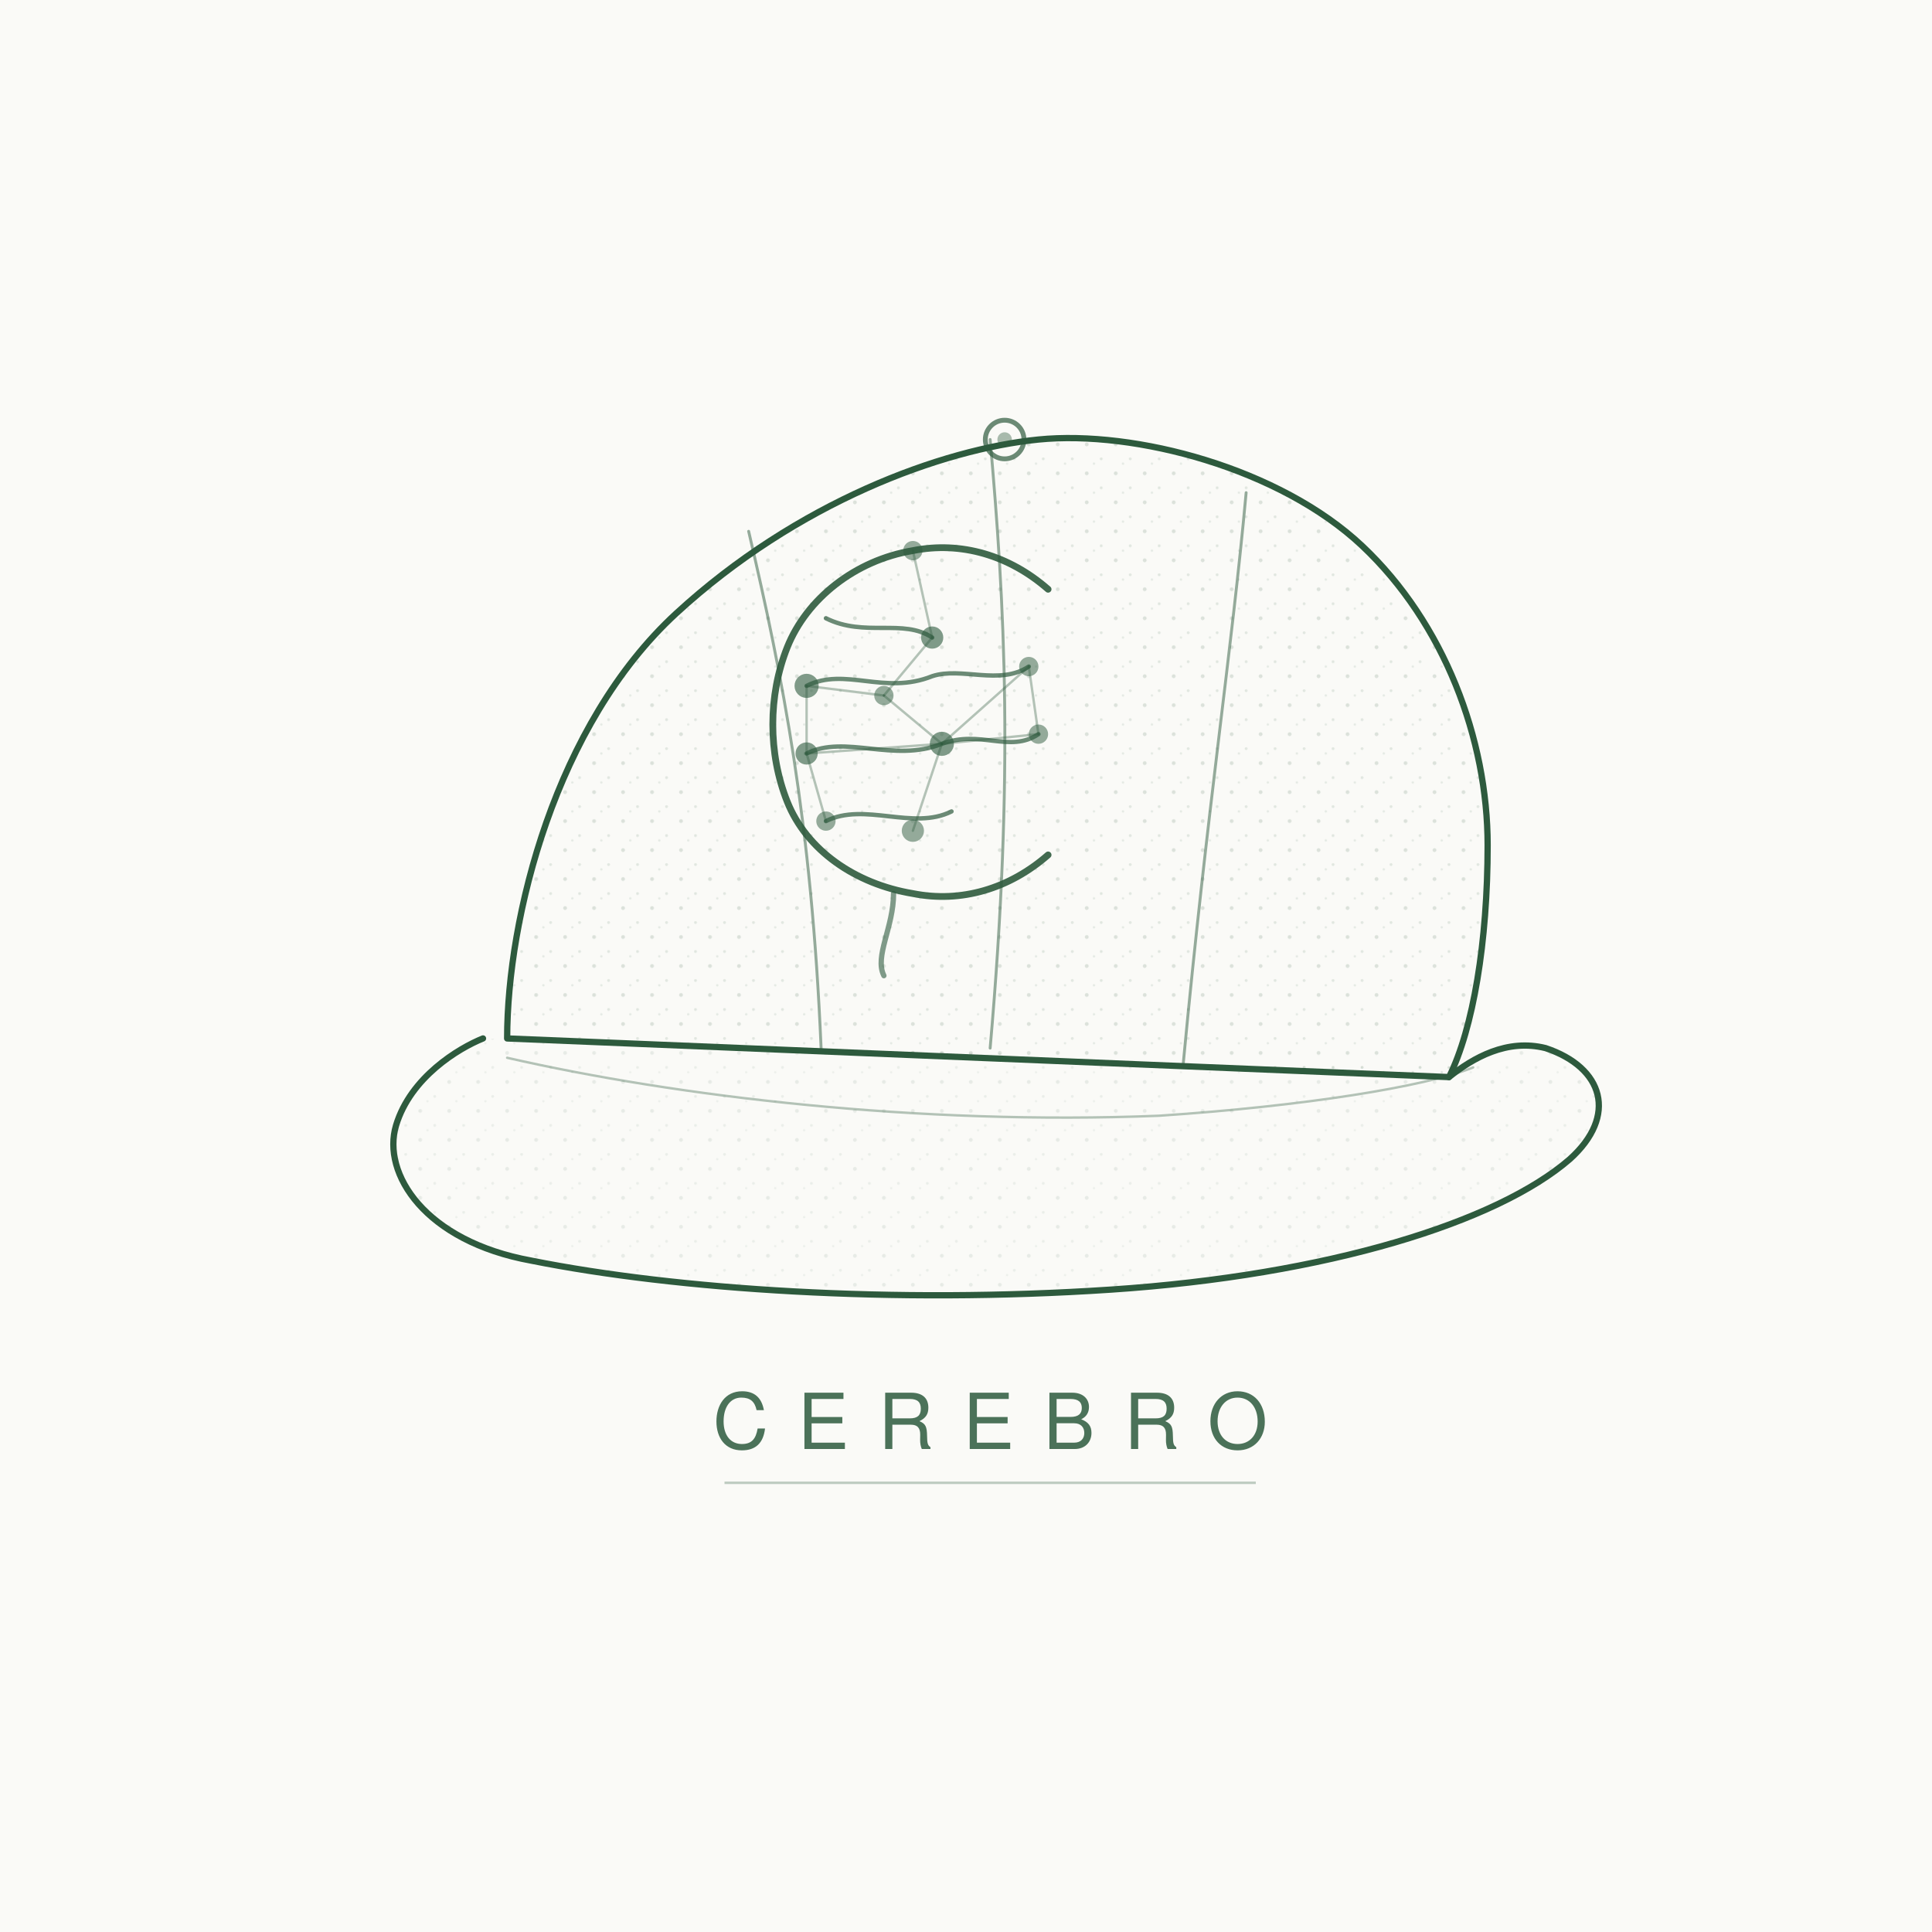
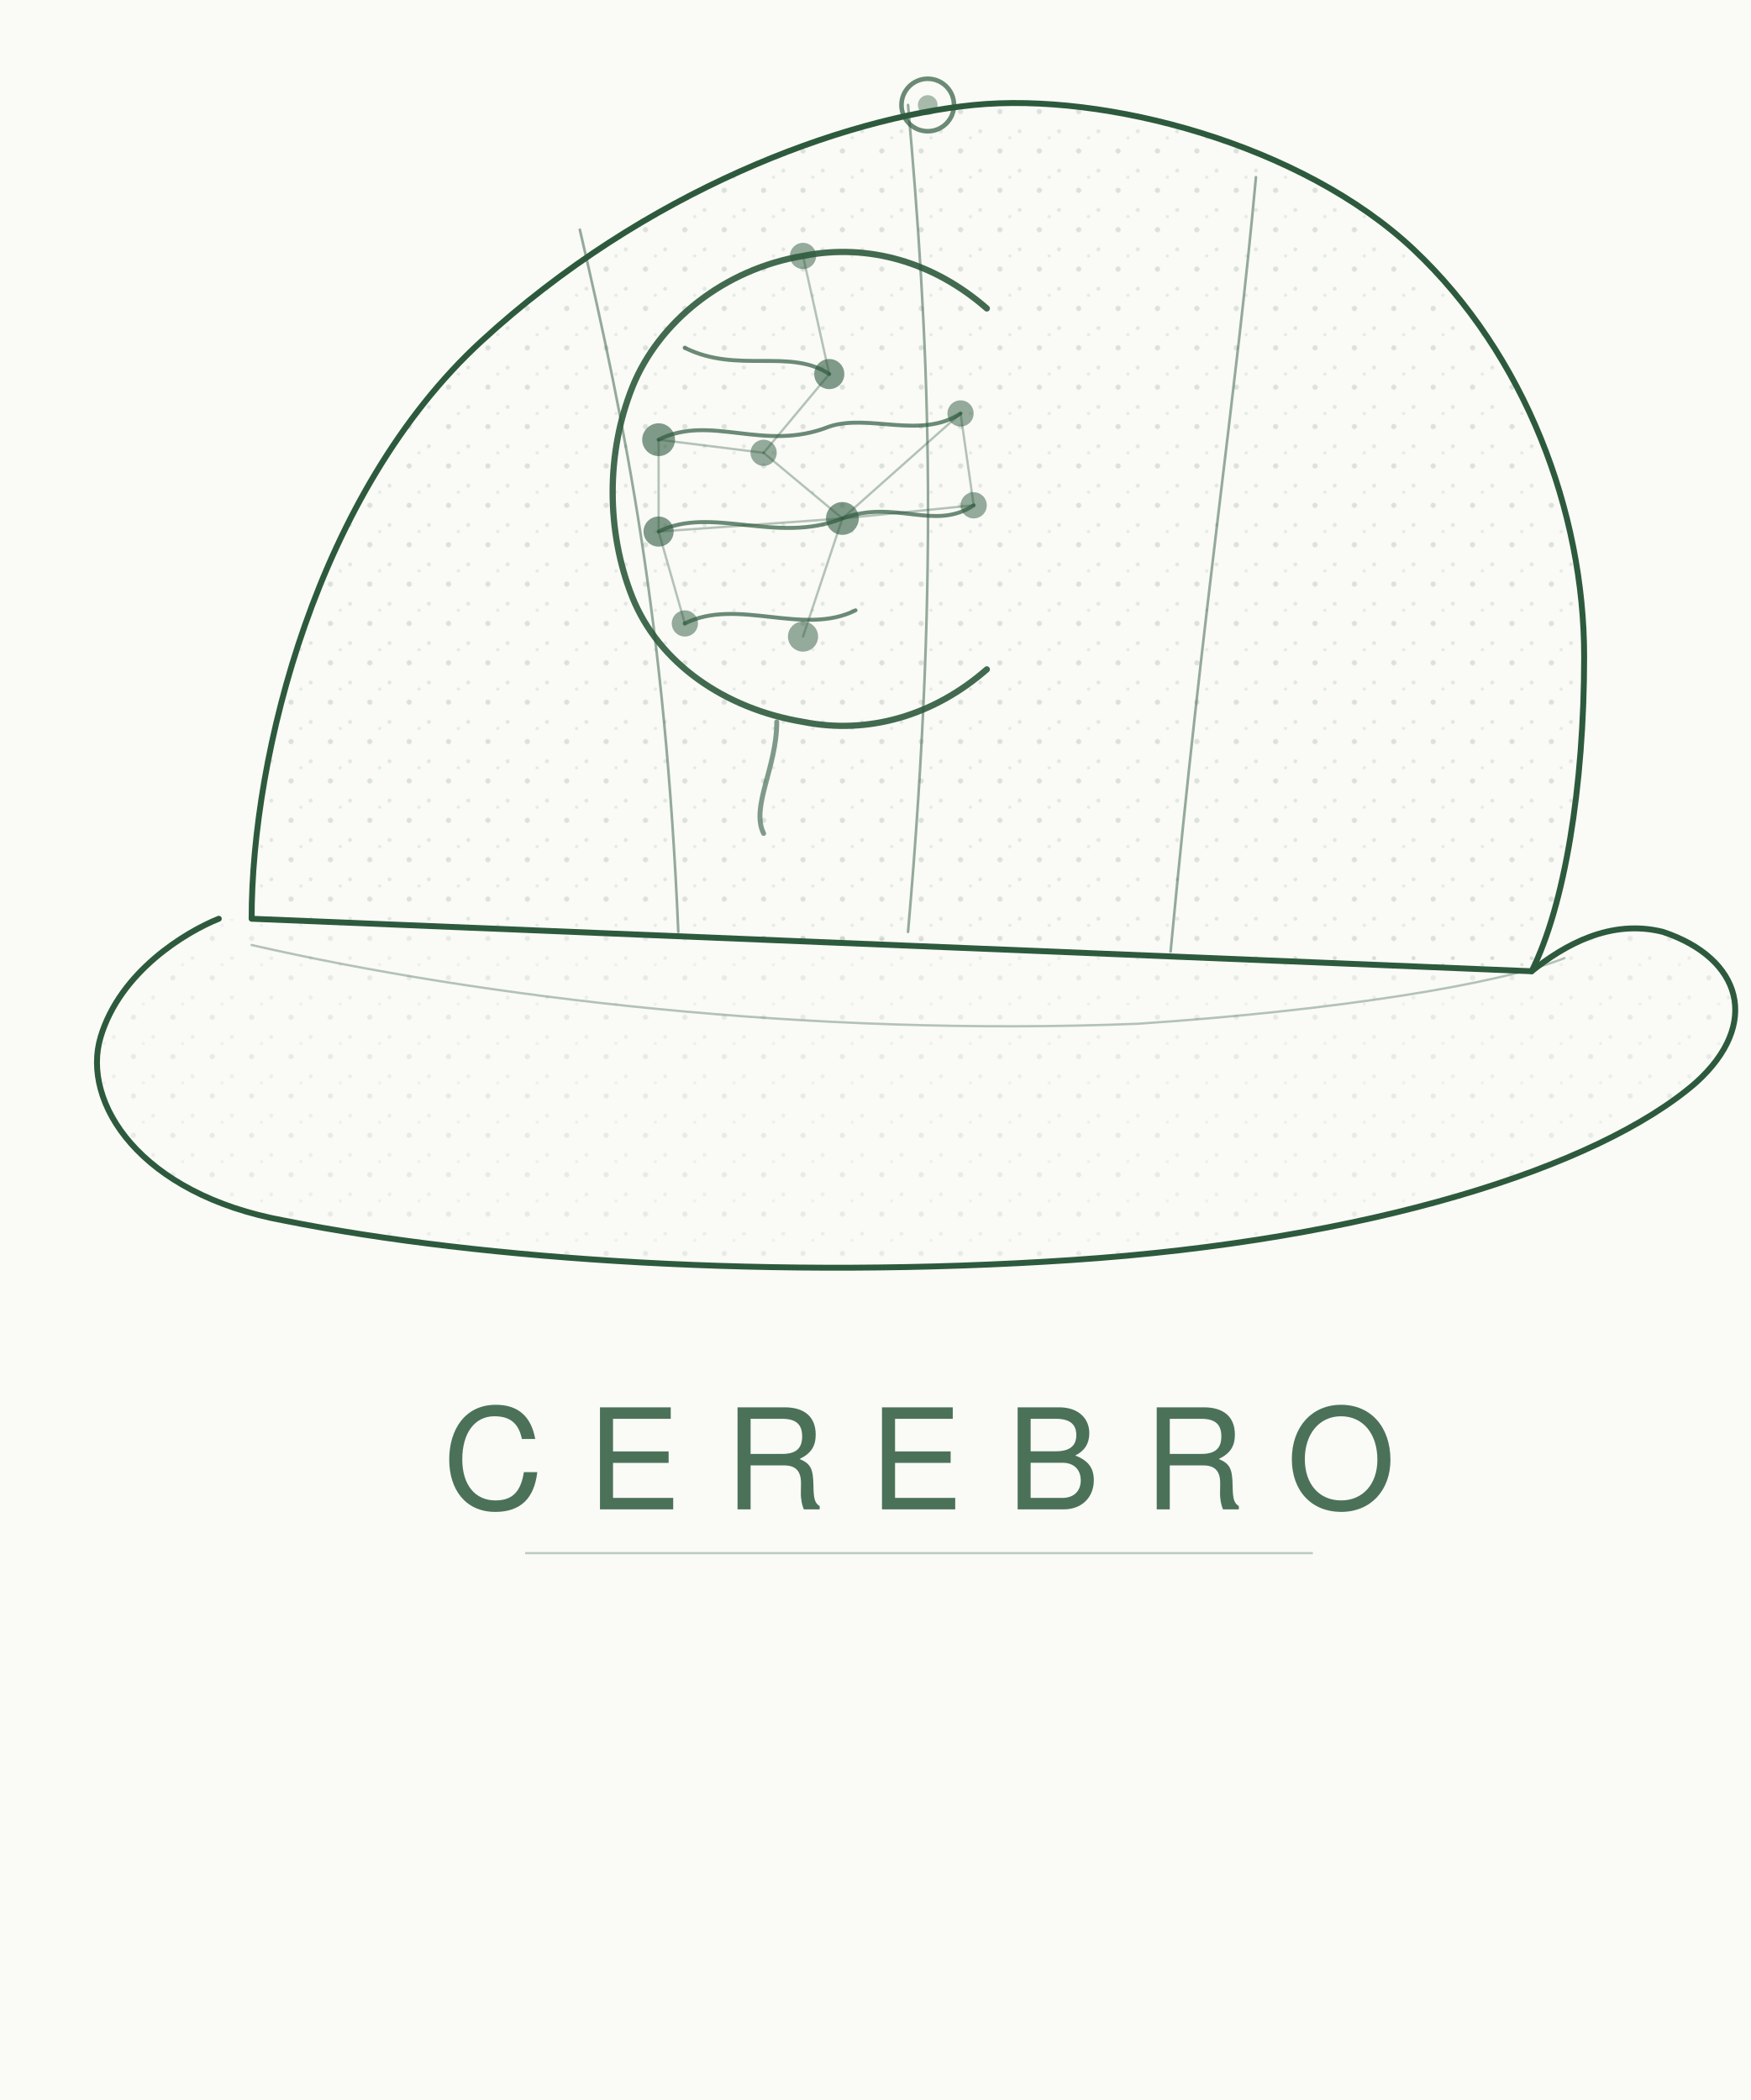
- <svg xmlns="http://www.w3.org/2000/svg" viewBox="0 0 400 400" width="400" height="400">
+ <svg xmlns="http://www.w3.org/2000/svg" viewBox="0 0 400 480" width="400" height="480">
  <defs>
    <pattern id="stipple" width="6" height="6" patternUnits="userSpaceOnUse">
      <circle cx="1" cy="1" r="0.4" fill="#2D5A3D" opacity="0.15" />
      <circle cx="4" cy="4" r="0.3" fill="#2D5A3D" opacity="0.12" />
      <circle cx="2.5" cy="5" r="0.25" fill="#2D5A3D" opacity="0.1" />
    </pattern>
  </defs>
-   <rect width="400" height="400" fill="#FAFAF7" rx="0" />
-   <g transform="translate(200, 205)">
-     <path d="       M -95,10       C -95,-15 -85,-55 -60,-78       C -35,-101 -5,-112 15,-114       C 35,-116 65,-108 82,-92       C 99,-76 108,-52 108,-30       C 108,-10 105,8 100,18       L -95,10 Z     " fill="none" stroke="#2D5A3D" stroke-width="1.3" stroke-linecap="round" stroke-linejoin="round" />
-     <path d="       M -95,10       C -95,-15 -85,-55 -60,-78       C -35,-101 -5,-112 15,-114       C 35,-116 65,-108 82,-92       C 99,-76 108,-52 108,-30       C 108,-10 105,8 100,18       L -95,10 Z     " fill="url(#stipple)" />
-     <path d="M 5,-114 C 8,-80 10,-45 5,12" stroke="#2D5A3D" stroke-width="0.6" stroke-linecap="round" opacity="0.5" fill="none" />
-     <path d="M -45,-95 C -38,-65 -32,-35 -30,12" stroke="#2D5A3D" stroke-width="0.6" stroke-linecap="round" opacity="0.5" fill="none" />
-     <path d="M 58,-103 C 55,-70 50,-38 45,15" stroke="#2D5A3D" stroke-width="0.6" stroke-linecap="round" opacity="0.5" fill="none" />
-     <circle cx="8" cy="-114" r="4" fill="none" stroke="#2D5A3D" stroke-width="1.0" opacity="0.7" />
-     <circle cx="8" cy="-114" r="1.5" fill="#2D5A3D" opacity="0.4" />
-     <path d="       M -100,10       C -105,12 -115,18 -118,28       C -121,38 -112,52 -90,56       C -60,62 -15,65 30,62       C 75,59 110,48 125,35       C 135,26 132,16 120,12       C 112,10 105,14 100,18     " fill="none" stroke="#2D5A3D" stroke-width="1.3" stroke-linecap="round" stroke-linejoin="round" />
-     <path d="       M -95,14       C -60,22 -10,28 40,26       C 70,24 95,20 105,16     " fill="none" stroke="#2D5A3D" stroke-width="0.5" stroke-linecap="round" opacity="0.35" />
-     <path d="       M -100,10 C -105,12 -115,18 -118,28       C -121,38 -112,52 -90,56       C -60,62 -15,65 30,62       C 75,59 110,48 125,35       C 135,26 132,16 120,12       C 112,10 105,14 100,18       L -95,14       C -60,22 -10,28 40,26       C 70,24 95,20 105,16       Z     " fill="url(#stipple)" opacity="0.6" />
-     <g transform="translate(-15, -55)" stroke="#2D5A3D" fill="none" stroke-linecap="round" stroke-linejoin="round">
-       <path d="         M 32,-28         C 24,-35 14,-38 4,-36         C -8,-34 -18,-26 -22,-16         C -26,-6 -26,6 -22,16         C -18,26 -8,33 4,35         C 14,37 24,34 32,27       " stroke-width="1.4" opacity="0.9" />
-       <path d="M -14,-22 C -6,-18 2,-22 8,-18" stroke-width="0.9" opacity="0.7" />
-       <path d="M -18,-8 C -10,-12 -2,-6 8,-10 C 14,-12 22,-8 28,-12" stroke-width="0.9" opacity="0.7" />
-       <path d="M -18,6 C -10,2 0,8 10,4 C 18,1 24,6 30,2" stroke-width="0.9" opacity="0.7" />
-       <path d="M -14,20 C -6,16 4,22 12,18" stroke-width="0.9" opacity="0.7" />
-       <circle cx="-18" cy="-8" r="2" fill="#2D5A3D" opacity="0.6" />
-       <circle cx="8" cy="-18" r="1.8" fill="#2D5A3D" opacity="0.6" />
-       <circle cx="-2" cy="-6" r="1.5" fill="#2D5A3D" opacity="0.5" />
-       <circle cx="10" cy="4" r="2" fill="#2D5A3D" opacity="0.6" />
-       <circle cx="-18" cy="6" r="1.8" fill="#2D5A3D" opacity="0.6" />
-       <circle cx="28" cy="-12" r="1.5" fill="#2D5A3D" opacity="0.5" />
-       <circle cx="30" cy="2" r="1.5" fill="#2D5A3D" opacity="0.5" />
-       <circle cx="4" cy="22" r="1.8" fill="#2D5A3D" opacity="0.5" />
-       <circle cx="-14" cy="20" r="1.5" fill="#2D5A3D" opacity="0.5" />
-       <circle cx="4" cy="-36" r="1.5" fill="#2D5A3D" opacity="0.5" />
-       <line x1="-18" y1="-8" x2="-2" y2="-6" stroke-width="0.5" opacity="0.35" />
-       <line x1="-2" y1="-6" x2="8" y2="-18" stroke-width="0.5" opacity="0.35" />
-       <line x1="-2" y1="-6" x2="10" y2="4" stroke-width="0.5" opacity="0.35" />
-       <line x1="-18" y1="6" x2="10" y2="4" stroke-width="0.5" opacity="0.35" />
-       <line x1="10" y1="4" x2="28" y2="-12" stroke-width="0.5" opacity="0.35" />
-       <line x1="10" y1="4" x2="30" y2="2" stroke-width="0.5" opacity="0.35" />
-       <line x1="-18" y1="6" x2="-14" y2="20" stroke-width="0.5" opacity="0.35" />
-       <line x1="10" y1="4" x2="4" y2="22" stroke-width="0.5" opacity="0.35" />
-       <line x1="8" y1="-18" x2="4" y2="-36" stroke-width="0.5" opacity="0.35" />
-       <line x1="-18" y1="-8" x2="-18" y2="6" stroke-width="0.5" opacity="0.35" />
-       <line x1="28" y1="-12" x2="30" y2="2" stroke-width="0.5" opacity="0.35" />
-       <path d="M 0,35 C 0,42 -4,48 -2,52" stroke-width="1.1" opacity="0.6" />
+   <rect width="400" height="480" fill="#FAFAF7" rx="0" />
+   <g transform="translate(200, 195)">
+     <g transform="scale(1.5)">
+       <path d="         M -95,10         C -95,-15 -85,-55 -60,-78         C -35,-101 -5,-112 15,-114         C 35,-116 65,-108 82,-92         C 99,-76 108,-52 108,-30         C 108,-10 105,8 100,18         L -95,10 Z       " fill="none" stroke="#2D5A3D" stroke-width="0.9" stroke-linecap="round" stroke-linejoin="round" />
+       <path d="         M -95,10         C -95,-15 -85,-55 -60,-78         C -35,-101 -5,-112 15,-114         C 35,-116 65,-108 82,-92         C 99,-76 108,-52 108,-30         C 108,-10 105,8 100,18         L -95,10 Z       " fill="url(#stipple)" />
+       <path d="M 5,-114 C 8,-80 10,-45 5,12" stroke="#2D5A3D" stroke-width="0.4" stroke-linecap="round" opacity="0.5" fill="none" />
+       <path d="M -45,-95 C -38,-65 -32,-35 -30,12" stroke="#2D5A3D" stroke-width="0.4" stroke-linecap="round" opacity="0.5" fill="none" />
+       <path d="M 58,-103 C 55,-70 50,-38 45,15" stroke="#2D5A3D" stroke-width="0.4" stroke-linecap="round" opacity="0.5" fill="none" />
+       <circle cx="8" cy="-114" r="4" fill="none" stroke="#2D5A3D" stroke-width="0.7" opacity="0.7" />
+       <circle cx="8" cy="-114" r="1.5" fill="#2D5A3D" opacity="0.4" />
+       <path d="         M -100,10         C -105,12 -115,18 -118,28         C -121,38 -112,52 -90,56         C -60,62 -15,65 30,62         C 75,59 110,48 125,35         C 135,26 132,16 120,12         C 112,10 105,14 100,18       " fill="none" stroke="#2D5A3D" stroke-width="0.9" stroke-linecap="round" stroke-linejoin="round" />
+       <path d="         M -95,14         C -60,22 -10,28 40,26         C 70,24 95,20 105,16       " fill="none" stroke="#2D5A3D" stroke-width="0.35" stroke-linecap="round" opacity="0.35" />
+       <path d="         M -100,10 C -105,12 -115,18 -118,28         C -121,38 -112,52 -90,56         C -60,62 -15,65 30,62         C 75,59 110,48 125,35         C 135,26 132,16 120,12         C 112,10 105,14 100,18         L -95,14         C -60,22 -10,28 40,26         C 70,24 95,20 105,16         Z       " fill="url(#stipple)" opacity="0.6" />
+       <g transform="translate(-15, -55)" stroke="#2D5A3D" fill="none" stroke-linecap="round" stroke-linejoin="round">
+         <path d="           M 32,-28           C 24,-35 14,-38 4,-36           C -8,-34 -18,-26 -22,-16           C -26,-6 -26,6 -22,16           C -18,26 -8,33 4,35           C 14,37 24,34 32,27         " stroke-width="0.95" opacity="0.9" />
+         <path d="M -14,-22 C -6,-18 2,-22 8,-18" stroke-width="0.6" opacity="0.7" />
+         <path d="M -18,-8 C -10,-12 -2,-6 8,-10 C 14,-12 22,-8 28,-12" stroke-width="0.6" opacity="0.7" />
+         <path d="M -18,6 C -10,2 0,8 10,4 C 18,1 24,6 30,2" stroke-width="0.6" opacity="0.7" />
+         <path d="M -14,20 C -6,16 4,22 12,18" stroke-width="0.6" opacity="0.7" />
+         <circle cx="-18" cy="-8" r="2" fill="#2D5A3D" opacity="0.6" />
+         <circle cx="8" cy="-18" r="1.8" fill="#2D5A3D" opacity="0.6" />
+         <circle cx="-2" cy="-6" r="1.5" fill="#2D5A3D" opacity="0.5" />
+         <circle cx="10" cy="4" r="2" fill="#2D5A3D" opacity="0.6" />
+         <circle cx="-18" cy="6" r="1.8" fill="#2D5A3D" opacity="0.6" />
+         <circle cx="28" cy="-12" r="1.5" fill="#2D5A3D" opacity="0.5" />
+         <circle cx="30" cy="2" r="1.5" fill="#2D5A3D" opacity="0.5" />
+         <circle cx="4" cy="22" r="1.8" fill="#2D5A3D" opacity="0.5" />
+         <circle cx="-14" cy="20" r="1.5" fill="#2D5A3D" opacity="0.5" />
+         <circle cx="4" cy="-36" r="1.5" fill="#2D5A3D" opacity="0.5" />
+         <line x1="-18" y1="-8" x2="-2" y2="-6" stroke-width="0.35" opacity="0.35" />
+         <line x1="-2" y1="-6" x2="8" y2="-18" stroke-width="0.35" opacity="0.35" />
+         <line x1="-2" y1="-6" x2="10" y2="4" stroke-width="0.35" opacity="0.35" />
+         <line x1="-18" y1="6" x2="10" y2="4" stroke-width="0.35" opacity="0.35" />
+         <line x1="10" y1="4" x2="28" y2="-12" stroke-width="0.35" opacity="0.35" />
+         <line x1="10" y1="4" x2="30" y2="2" stroke-width="0.35" opacity="0.35" />
+         <line x1="-18" y1="6" x2="-14" y2="20" stroke-width="0.35" opacity="0.35" />
+         <line x1="10" y1="4" x2="4" y2="22" stroke-width="0.35" opacity="0.35" />
+         <line x1="8" y1="-18" x2="4" y2="-36" stroke-width="0.35" opacity="0.35" />
+         <line x1="-18" y1="-8" x2="-18" y2="6" stroke-width="0.35" opacity="0.35" />
+         <line x1="28" y1="-12" x2="30" y2="2" stroke-width="0.35" opacity="0.35" />
+         <path d="M 0,35 C 0,42 -4,48 -2,52" stroke-width="0.75" opacity="0.6" />
+       </g>
    </g>
-     <text x="5" y="95" font-family="'DM Sans', 'Helvetica Neue', sans-serif" font-size="16" font-weight="500" letter-spacing="6" text-anchor="middle" fill="#2D5A3D" opacity="0.85">CEREBRO</text>
-     <line x1="-50" y1="102" x2="60" y2="102" stroke="#2D5A3D" stroke-width="0.5" opacity="0.3" />
+     <text x="10" y="150" font-family="'DM Sans', 'Helvetica Neue', sans-serif" font-size="32" font-weight="500" letter-spacing="10" text-anchor="middle" fill="#2D5A3D" opacity="0.85">CEREBRO</text>
+     <line x1="-80" y1="160" x2="100" y2="160" stroke="#2D5A3D" stroke-width="0.5" opacity="0.3" />
  </g>
</svg>
